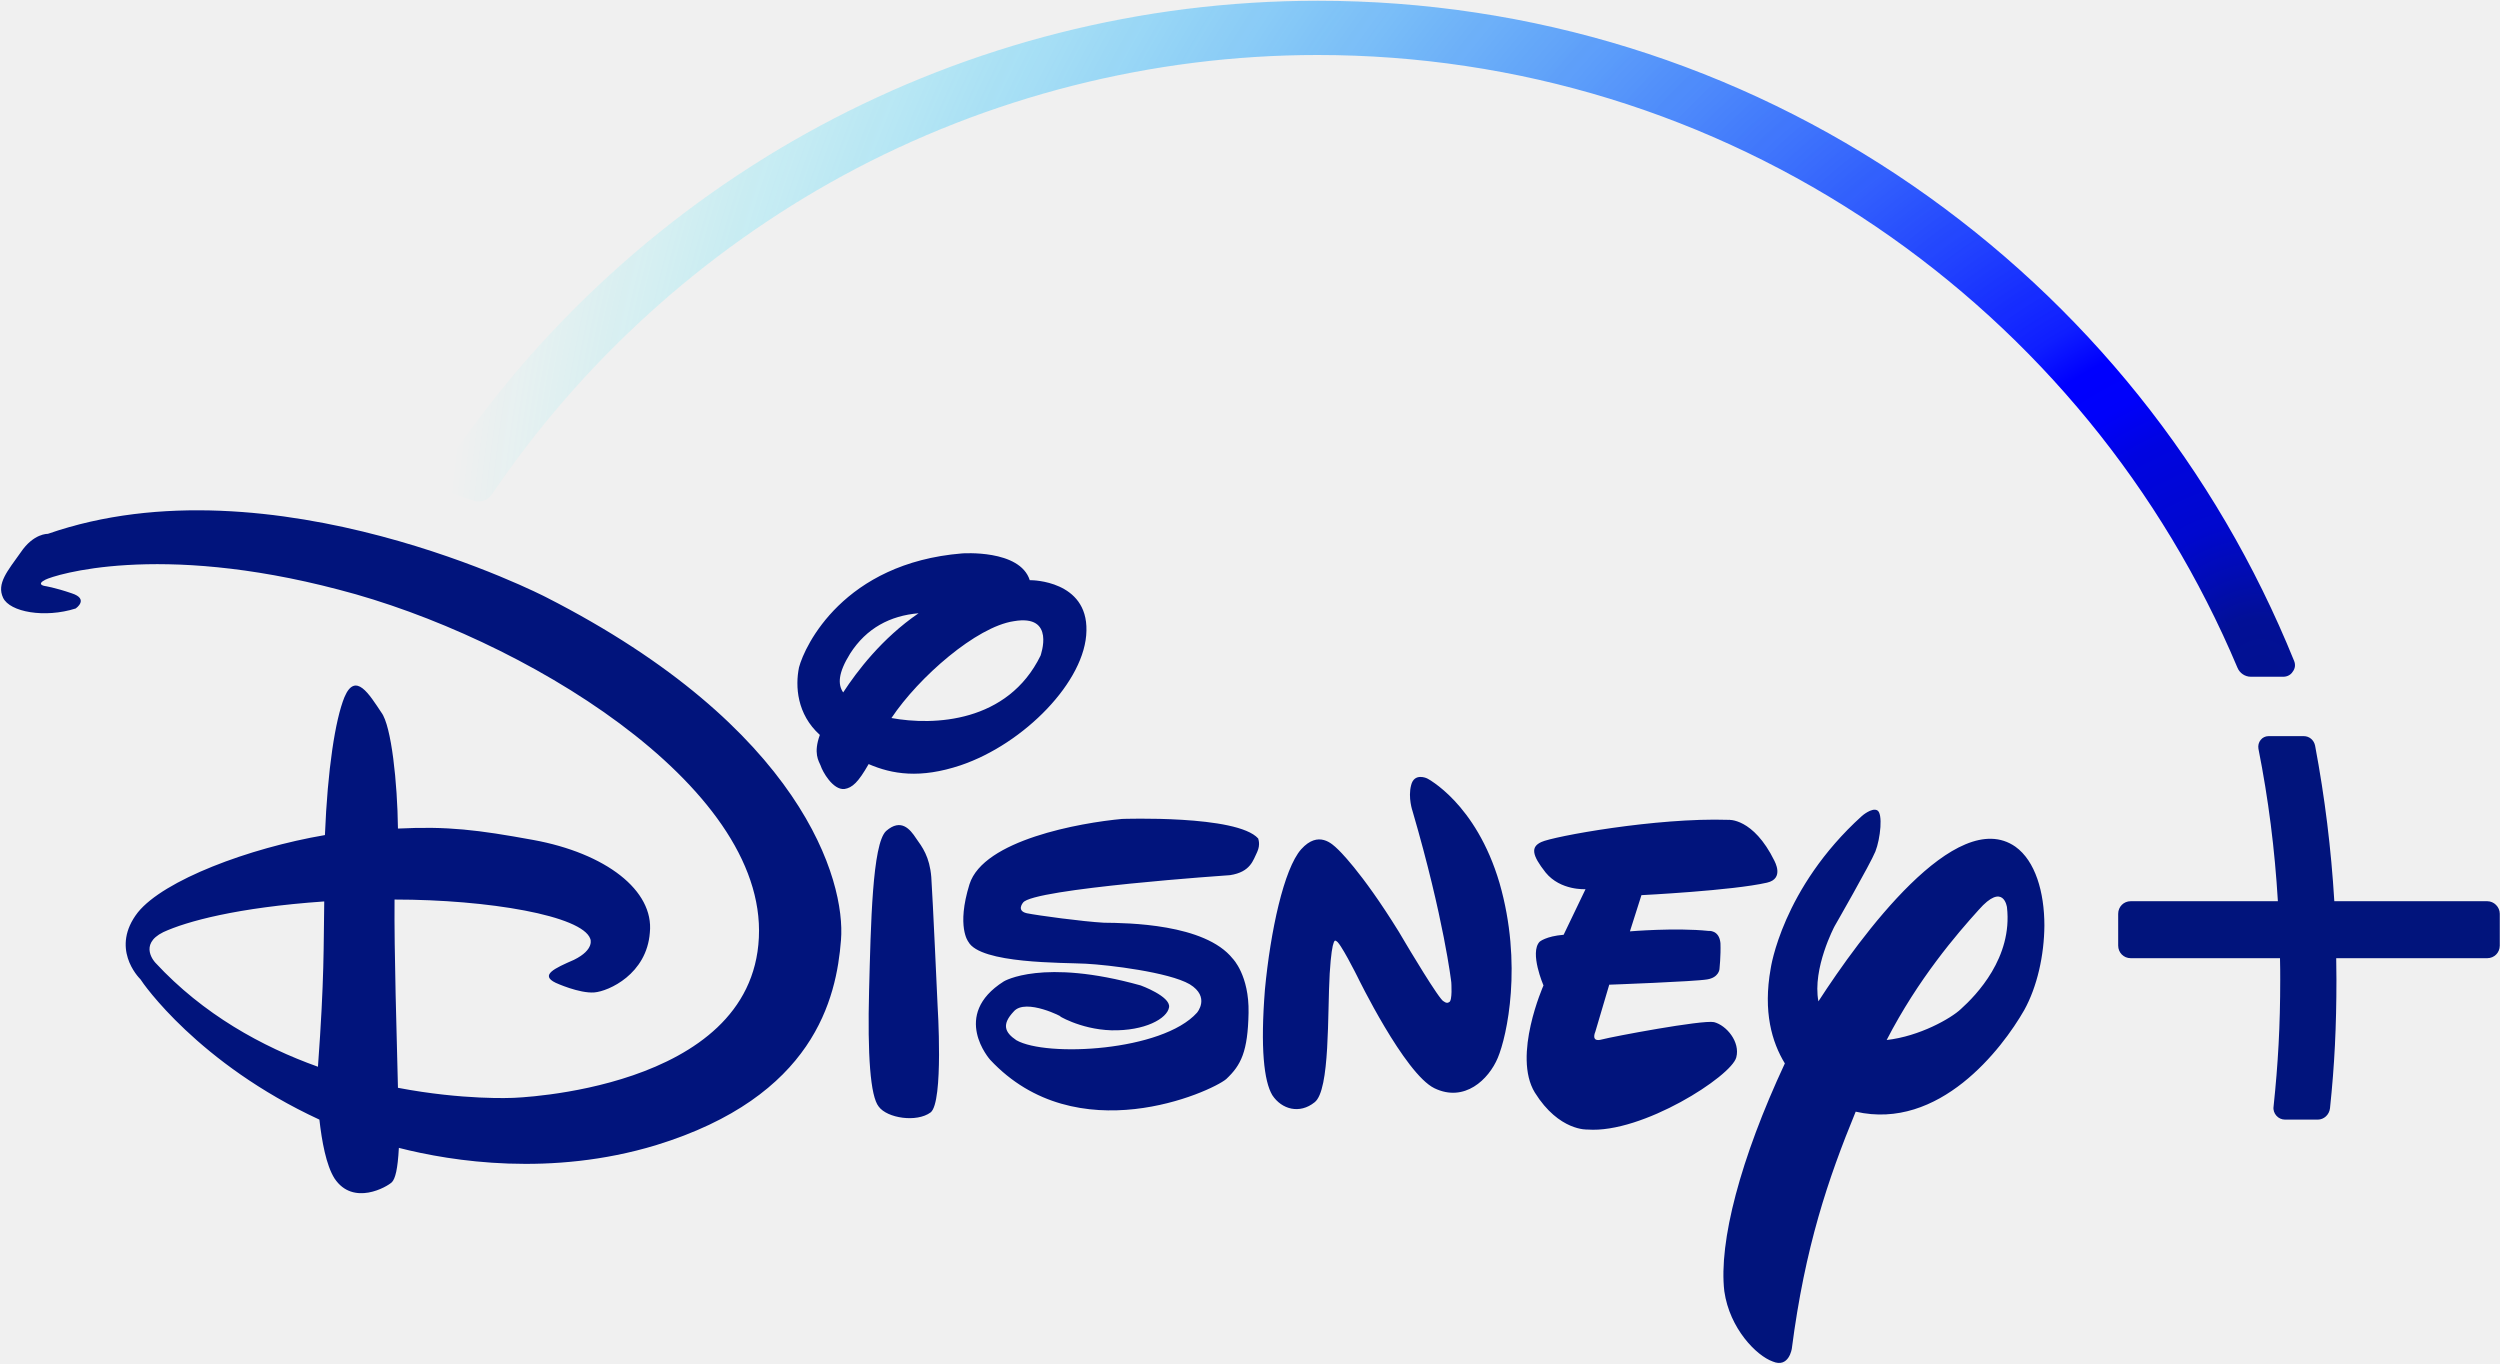
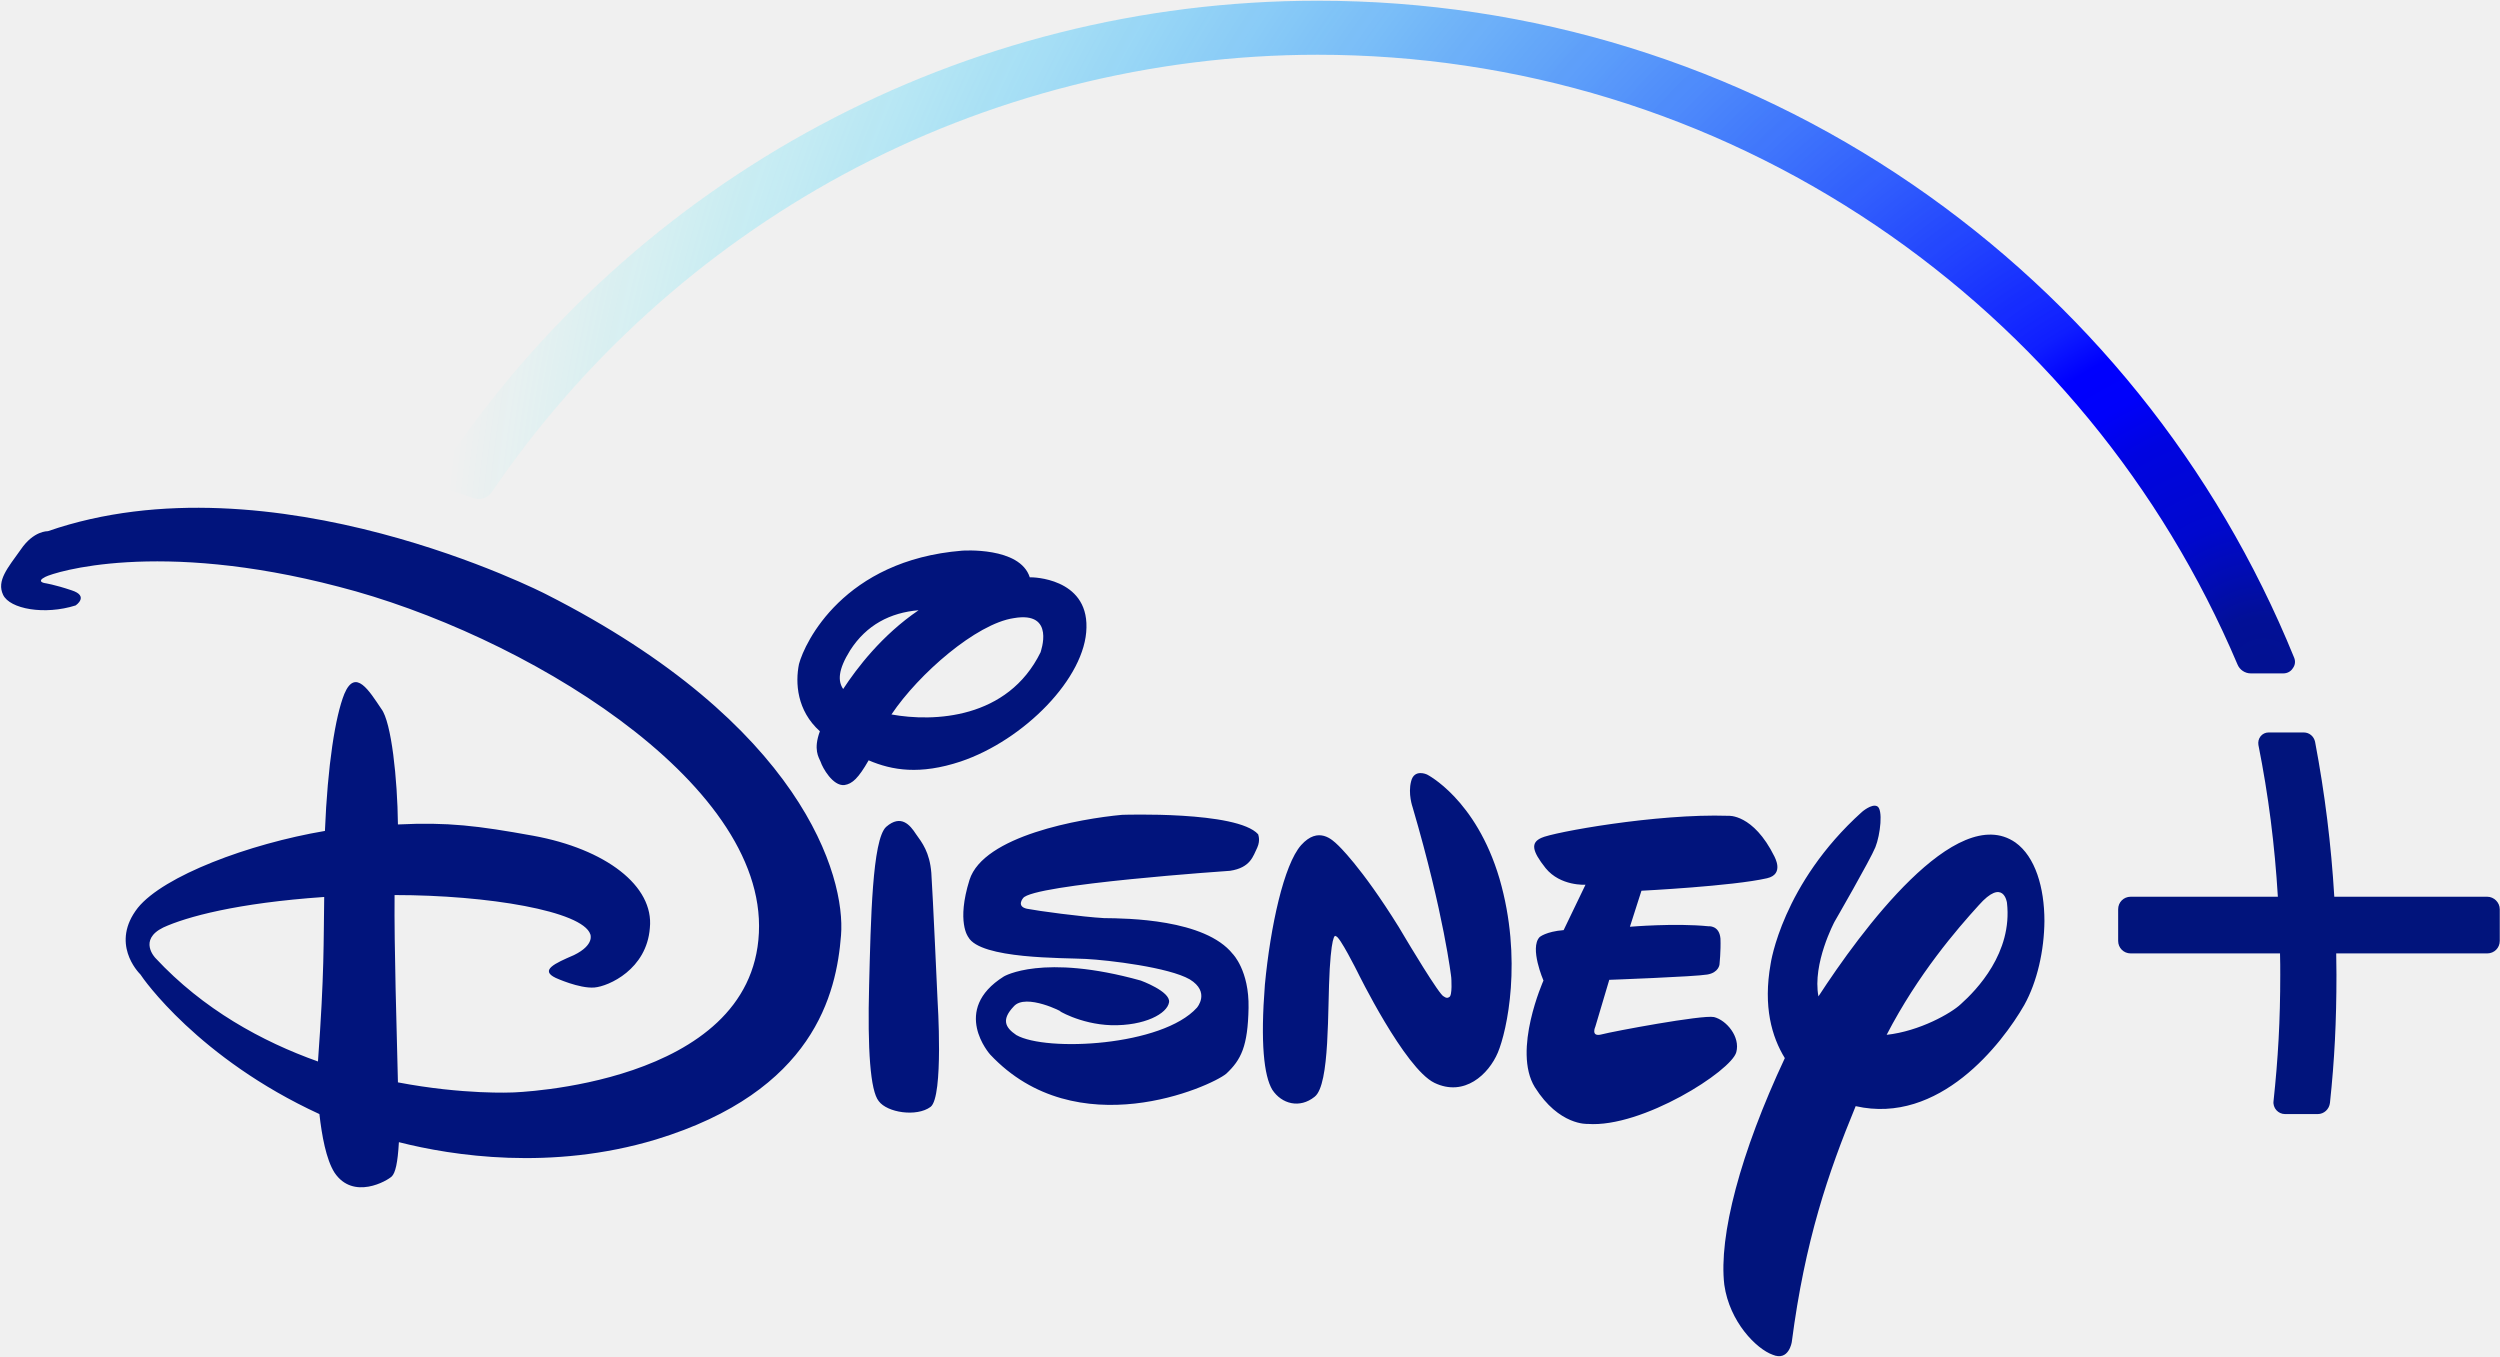
- <svg xmlns="http://www.w3.org/2000/svg" width="33" height="18" viewBox="0 0 33 18" fill="none">
-   <g clip-path="url(#clip0_1_58)">
-     <path d="M23.325 11.651C22.869 11.756 21.667 11.816 21.667 11.816L21.515 12.294C21.515 12.294 22.114 12.243 22.552 12.288C22.552 12.288 22.694 12.272 22.71 12.45C22.716 12.616 22.697 12.794 22.697 12.794C22.697 12.794 22.688 12.903 22.536 12.928C22.371 12.957 21.242 12.998 21.242 12.998L21.058 13.62C21.058 13.62 20.992 13.763 21.144 13.721C21.287 13.683 22.469 13.46 22.625 13.492C22.789 13.534 22.973 13.753 22.919 13.957C22.856 14.206 21.677 14.964 20.957 14.91C20.957 14.91 20.58 14.935 20.26 14.422C19.962 13.935 20.374 13.008 20.374 13.008C20.374 13.008 20.187 12.575 20.323 12.431C20.323 12.431 20.405 12.358 20.64 12.339L20.929 11.737C20.929 11.737 20.599 11.759 20.402 11.517C20.218 11.284 20.206 11.179 20.345 11.115C20.494 11.042 21.867 10.79 22.812 10.822C22.812 10.822 23.141 10.79 23.423 11.364C23.42 11.364 23.56 11.597 23.325 11.651ZM19.771 13.963C19.651 14.25 19.331 14.556 18.935 14.365C18.541 14.174 17.917 12.89 17.917 12.89C17.917 12.89 17.679 12.412 17.635 12.422C17.635 12.422 17.584 12.329 17.552 12.852C17.521 13.374 17.559 14.39 17.353 14.55C17.156 14.709 16.919 14.645 16.795 14.457C16.684 14.273 16.636 13.833 16.697 13.062C16.77 12.291 16.947 11.469 17.175 11.211C17.404 10.956 17.587 11.141 17.657 11.208C17.657 11.208 17.961 11.485 18.465 12.3L18.554 12.45C18.554 12.45 19.011 13.221 19.058 13.218C19.058 13.218 19.096 13.253 19.128 13.228C19.175 13.215 19.157 12.966 19.157 12.966C19.157 12.966 19.061 12.129 18.646 10.708C18.646 10.708 18.583 10.529 18.627 10.364C18.668 10.195 18.836 10.274 18.836 10.274C18.836 10.274 19.483 10.599 19.794 11.657C20.101 12.724 19.892 13.677 19.771 13.963ZM16.595 11.246C16.541 11.354 16.509 11.51 16.237 11.552C16.237 11.552 13.628 11.73 13.504 11.915C13.504 11.915 13.412 12.023 13.555 12.055C13.698 12.084 14.287 12.164 14.573 12.18C14.877 12.183 15.904 12.192 16.272 12.654C16.272 12.654 16.491 12.874 16.481 13.371C16.471 13.881 16.383 14.059 16.186 14.244C15.98 14.416 14.211 15.212 13.07 13.989C13.07 13.989 12.544 13.4 13.251 12.954C13.251 12.954 13.761 12.645 15.058 13.008C15.058 13.008 15.451 13.151 15.432 13.294C15.409 13.447 15.108 13.61 14.671 13.6C14.246 13.588 13.935 13.384 13.996 13.416C14.053 13.438 13.539 13.167 13.381 13.352C13.222 13.521 13.26 13.626 13.416 13.731C13.812 13.957 15.343 13.877 15.8 13.368C15.8 13.368 15.98 13.161 15.704 12.992C15.429 12.833 14.639 12.737 14.332 12.721C14.037 12.705 12.94 12.724 12.782 12.431C12.782 12.431 12.623 12.234 12.797 11.673C12.981 11.087 14.259 10.861 14.81 10.81C14.81 10.81 16.329 10.755 16.608 11.068C16.605 11.068 16.643 11.141 16.595 11.246ZM12.284 14.684C12.1 14.82 11.71 14.76 11.599 14.607C11.488 14.47 11.45 13.925 11.472 13.072C11.495 12.208 11.514 11.138 11.697 10.969C11.894 10.797 12.014 10.947 12.091 11.064C12.173 11.179 12.271 11.307 12.293 11.577C12.312 11.848 12.376 13.269 12.376 13.269C12.376 13.269 12.458 14.55 12.284 14.684ZM12.68 10.102C12.144 10.281 11.777 10.22 11.466 10.086C11.33 10.325 11.251 10.399 11.146 10.415C10.994 10.43 10.857 10.185 10.832 10.105C10.807 10.045 10.734 9.943 10.822 9.701C10.518 9.427 10.496 9.057 10.547 8.809C10.623 8.522 11.136 7.433 12.699 7.305C12.699 7.305 13.463 7.248 13.593 7.659H13.615C13.615 7.659 14.357 7.662 14.341 8.325C14.332 8.99 13.517 9.819 12.68 10.102ZM11.222 8.627C11.063 8.882 11.057 9.035 11.13 9.14C11.311 8.863 11.64 8.427 12.125 8.095C11.751 8.127 11.438 8.29 11.222 8.627ZM13.381 8.2C12.889 8.274 12.129 8.936 11.767 9.478C12.322 9.58 13.302 9.542 13.736 8.653C13.733 8.653 13.942 8.102 13.381 8.2ZM26.72 13.333C26.425 13.849 25.598 14.926 24.495 14.674C24.13 15.563 23.826 16.458 23.652 17.802C23.652 17.802 23.614 18.064 23.398 17.971C23.186 17.895 22.831 17.538 22.761 17.044C22.685 16.394 22.973 15.295 23.56 14.037C23.389 13.757 23.271 13.355 23.373 12.785C23.373 12.785 23.522 11.727 24.577 10.771C24.577 10.771 24.704 10.66 24.777 10.695C24.859 10.73 24.821 11.074 24.755 11.24C24.688 11.405 24.216 12.227 24.216 12.227C24.216 12.227 23.921 12.782 24.003 13.218C24.558 12.361 25.82 10.631 26.603 11.176C26.866 11.364 26.986 11.775 26.986 12.218C26.983 12.61 26.891 13.024 26.72 13.333ZM26.492 11.976C26.492 11.976 26.448 11.635 26.118 12.011C25.833 12.326 25.319 12.922 24.904 13.728C25.338 13.68 25.756 13.441 25.883 13.32C26.089 13.135 26.568 12.638 26.492 11.976ZM11.101 12.409C11.041 13.18 10.746 14.476 8.657 15.117C7.278 15.534 5.976 15.334 5.265 15.152C5.25 15.435 5.218 15.556 5.174 15.604C5.113 15.665 4.663 15.926 4.416 15.556C4.305 15.381 4.248 15.063 4.216 14.779C2.618 14.04 1.883 12.976 1.855 12.928C1.82 12.893 1.455 12.511 1.82 12.043C2.162 11.619 3.281 11.195 4.289 11.023C4.324 10.156 4.425 9.503 4.546 9.204C4.692 8.857 4.876 9.169 5.034 9.405C5.167 9.58 5.246 10.335 5.253 10.937C5.912 10.905 6.302 10.953 7.037 11.087C7.995 11.262 8.635 11.753 8.578 12.31C8.537 12.858 8.036 13.084 7.846 13.1C7.646 13.116 7.335 12.973 7.335 12.973C7.123 12.871 7.32 12.782 7.576 12.67C7.855 12.533 7.792 12.393 7.792 12.393C7.687 12.087 6.445 11.874 5.208 11.874C5.202 12.559 5.237 13.696 5.253 14.359C6.118 14.524 6.765 14.492 6.765 14.492C6.765 14.492 9.922 14.403 10.017 12.377C10.116 10.348 6.869 8.401 4.47 7.783C2.073 7.152 0.716 7.592 0.599 7.652C0.472 7.716 0.59 7.735 0.59 7.735C0.59 7.735 0.72 7.754 0.945 7.831C1.182 7.907 0.999 8.032 0.999 8.032C0.59 8.162 0.13 8.079 0.041 7.891C-0.048 7.703 0.101 7.535 0.273 7.292C0.444 7.038 0.631 7.047 0.631 7.047C3.595 6.015 7.206 7.882 7.206 7.882C10.588 9.605 11.165 11.625 11.101 12.409ZM2.156 12.304C1.82 12.469 2.051 12.708 2.051 12.708C2.682 13.39 3.459 13.817 4.197 14.081C4.283 12.906 4.27 12.492 4.28 11.899C3.126 11.979 2.46 12.164 2.156 12.304Z" fill="#01147C" />
-     <path d="M32.997 12.062V12.482C32.997 12.575 32.924 12.648 32.832 12.648H30.838C30.838 12.753 30.841 12.845 30.841 12.931C30.841 13.553 30.816 14.059 30.756 14.629C30.746 14.715 30.676 14.779 30.594 14.779H30.163C30.119 14.779 30.077 14.76 30.049 14.728C30.02 14.696 30.004 14.652 30.011 14.607C30.071 14.04 30.099 13.54 30.099 12.931C30.099 12.842 30.099 12.75 30.096 12.648H28.125C28.033 12.648 27.96 12.575 27.96 12.482V12.062C27.96 11.969 28.033 11.896 28.125 11.896H30.068C30.027 11.211 29.944 10.552 29.811 9.882C29.805 9.841 29.814 9.8 29.84 9.768C29.865 9.736 29.903 9.717 29.944 9.717H30.41C30.483 9.717 30.543 9.768 30.559 9.841C30.689 10.532 30.771 11.205 30.813 11.896H32.832C32.921 11.896 32.997 11.972 32.997 12.062Z" fill="#01147C" />
-     <path d="M30.283 8.726C29.253 6.181 27.513 4.011 25.249 2.45C22.932 0.854 20.215 0.01 17.394 0.01C12.728 0.01 8.397 2.338 5.814 6.241C5.785 6.282 5.779 6.337 5.795 6.384C5.811 6.435 5.849 6.47 5.896 6.486L6.258 6.611C6.28 6.617 6.302 6.62 6.321 6.62C6.388 6.62 6.451 6.585 6.489 6.531C7.675 4.779 9.279 3.323 11.13 2.316C13.042 1.277 15.207 0.726 17.391 0.726C20.032 0.726 22.577 1.51 24.758 2.988C26.885 4.431 28.537 6.448 29.535 8.815C29.564 8.885 29.634 8.933 29.71 8.933H30.141C30.191 8.933 30.239 8.908 30.264 8.866C30.296 8.825 30.302 8.774 30.283 8.726ZM6.321 6.512H6.327C6.327 6.512 6.324 6.512 6.321 6.512ZM29.621 8.876C29.63 8.882 29.64 8.888 29.649 8.892C29.64 8.885 29.63 8.882 29.621 8.876Z" fill="url(#paint0_radial_1_58)" />
+ <svg xmlns="http://www.w3.org/2000/svg" width="1041px" height="565px" viewBox="0 0 1041 565" version="1.1">
+   <g id="Layer_1">
+     <g id="group">
+       <g id="group-1">
+         <g id="group-2">
+           <path id="Path" d="M735.8 365.7 C721.4 369 683.5 370.9 683.5 370.9 L678.7 385.9 C678.7 385.9 697.6 384.3 711.4 385.7 711.4 385.7 715.9 385.2 716.4 390.8 716.6 396 716 401.6 716 401.6 716 401.6 715.7 405 710.9 405.8 705.7 406.7 670.1 408 670.1 408 L664.3 427.5 C664.3 427.5 662.2 432 667 430.7 671.5 429.5 708.8 422.5 713.7 423.5 718.9 424.8 724.7 431.7 723 438.1 721 445.9 683.8 469.7 661.1 468 661.1 468 649.2 468.8 639.1 452.7 629.7 437.4 642.7 408.3 642.7 408.3 642.7 408.3 636.8 394.7 641.1 390.2 641.1 390.2 643.7 387.9 651.1 387.3 L660.2 368.4 C660.2 368.4 649.8 369.1 643.6 361.5 637.8 354.2 637.4 350.9 641.8 348.9 646.5 346.6 689.8 338.7 719.6 339.7 719.6 339.7 730 338.7 738.9 356.7 738.8 356.7 743.2 364 735.8 365.7 Z M623.7 438.3 C619.9 447.3 609.8 456.9 597.3 450.9 584.9 444.9 565.2 404.6 565.2 404.6 565.2 404.6 557.7 389.6 556.3 389.9 556.3 389.9 554.7 387 553.7 403.4 552.7 419.8 553.9 451.7 547.4 456.7 541.2 461.7 533.7 459.7 529.8 453.8 526.3 448 524.8 434.2 526.7 410 529 385.8 534.6 360 541.8 351.9 549 343.9 554.8 349.7 557 351.8 557 351.8 566.6 360.5 582.5 386.1 L585.3 390.8 C585.3 390.8 599.7 415 601.2 414.9 601.2 414.9 602.4 416 603.4 415.2 604.9 414.8 604.3 407 604.3 407 604.3 407 601.3 380.7 588.2 336.1 588.2 336.1 586.2 330.5 587.6 325.3 588.9 320 594.2 322.5 594.2 322.5 594.2 322.5 614.6 332.7 624.4 365.9 634.1 399.4 627.5 429.3 623.7 438.3 Z M523.5 353 C521.8 356.4 520.8 361.3 512.2 362.6 512.2 362.6 429.9 368.2 426 374 426 374 423.1 377.4 427.6 378.4 432.1 379.3 450.7 381.8 459.7 382.3 469.3 382.4 501.7 382.7 513.3 397.2 513.3 397.2 520.2 404.1 519.9 419.7 519.6 435.7 516.8 441.3 510.6 447.1 504.1 452.5 448.3 477.5 412.3 439.1 412.3 439.1 395.7 420.6 418 406.6 418 406.6 434.1 396.9 475 408.3 475 408.3 487.4 412.8 486.8 417.3 486.1 422.1 476.6 427.2 462.8 426.9 449.4 426.5 439.6 420.1 441.5 421.1 443.3 421.8 427.1 413.3 422.1 419.1 417.1 424.4 418.3 427.7 423.2 431 435.7 438.1 484 435.6 498.4 419.6 498.4 419.6 504.1 413.1 495.4 407.8 486.7 402.8 461.8 399.8 452.1 399.3 442.8 398.8 408.2 399.4 403.2 390.2 403.2 390.2 398.2 384 403.7 366.4 409.5 348 449.8 340.9 467.2 339.3 467.2 339.3 515.1 337.6 523.9 347.4 523.8 347.4 525 349.7 523.5 353 Z M387.5 460.9 C381.7 465.2 369.4 463.3 365.9 458.5 362.4 454.2 361.2 437.1 361.9 410.3 362.6 383.2 363.2 349.6 369 344.3 375.2 338.9 379 343.6 381.4 347.3 384 350.9 387.1 354.9 387.8 363.4 388.4 371.9 390.4 416.5 390.4 416.5 390.4 416.5 393 456.7 387.5 460.9 Z M400 317.1 C383.1 322.7 371.5 320.8 361.7 316.6 357.4 324.1 354.9 326.4 351.6 326.9 346.8 327.4 342.5 319.7 341.7 317.2 340.9 315.3 338.6 312.1 341.4 304.5 331.8 295.9 331.1 284.3 332.7 276.5 335.1 267.5 351.3 233.3 400.6 229.3 400.6 229.3 424.7 227.5 428.8 240.4 L429.5 240.4 C429.5 240.4 452.9 240.5 452.4 261.3 452.1 282.2 426.4 308.2 400 317.1 Z M354 270.8 C349 278.8 348.8 283.6 351.1 286.9 356.8 278.2 367.2 264.5 382.5 254.1 370.7 255.1 360.8 260.2 354 270.8 Z M422.1 257.4 C406.6 259.7 382.6 280.5 371.2 297.5 388.7 300.7 419.6 299.5 433.3 271.6 433.2 271.6 439.8 254.3 422.1 257.4 Z M842.9 418.5 C833.6 434.7 807.5 468.5 772.7 460.6 761.2 488.5 751.6 516.6 746.1 558.8 746.1 558.8 744.9 567 738.1 564.1 731.4 561.7 720.2 550.5 718 535 715.6 514.6 724.7 480.1 743.2 440.6 737.8 431.8 734.1 419.2 737.3 401.3 737.3 401.3 742 368.1 775.3 338.1 775.3 338.1 779.3 334.6 781.6 335.7 784.2 336.8 783 347.6 780.9 352.8 778.8 358 763.9 383.8 763.9 383.8 763.9 383.8 754.6 401.2 757.2 414.9 774.7 388 814.5 333.7 839.2 350.8 847.5 356.7 851.3 369.6 851.3 383.5 851.2 395.8 848.3 408.8 842.9 418.5 Z M835.7 375.9 C835.7 375.9 834.3 365.2 823.9 377 814.9 386.9 798.7 405.6 785.6 430.9 799.3 429.4 812.5 421.9 816.5 418.1 823 412.3 838.1 396.7 835.7 375.9 Z M350.2 389.5 C348.3 413.7 339 454.4 273.1 474.5 229.6 487.6 188.5 481.3 166.1 475.6 165.6 484.5 164.6 488.3 163.2 489.8 161.3 491.7 147.1 499.9 139.3 488.3 135.8 482.8 134 472.8 133 463.9 82.6 440.7 59.4 407.3 58.5 405.8 57.4 404.7 45.9 392.7 57.4 378 68.2 364.7 103.5 351.4 135.3 346 136.4 318.8 139.6 298.3 143.4 288.9 148 278 153.8 287.8 158.8 295.2 163 300.7 165.5 324.4 165.7 343.3 186.5 342.3 198.8 343.8 222 348 252.2 353.5 272.4 368.9 270.6 386.4 269.3 403.6 253.5 410.7 247.5 411.2 241.2 411.7 231.4 407.2 231.4 407.2 224.7 404 230.9 401.2 239 397.7 247.8 393.4 245.8 389 245.8 389 242.5 379.4 203.3 372.7 164.3 372.7 164.1 394.2 165.2 429.9 165.7 450.7 193 455.9 213.4 454.9 213.4 454.9 213.4 454.9 313 452.1 316 388.5 319.1 324.8 216.7 263.7 141 244.3 65.4 224.5 22.6 238.3 18.9 240.2 14.9 242.2 18.6 242.8 18.6 242.8 18.6 242.8 22.7 243.4 29.8 245.8 37.3 248.2 31.5 252.1 31.5 252.1 18.6 256.2 4.1 253.6 1.3 247.7 -1.5 241.8 3.2 236.5 8.6 228.9 14 220.9 19.9 221.2 19.9 221.2 113.4 188.8 227.3 247.4 227.3 247.4 334 301.5 352.2 364.9 350.2 389.5 Z M68 386.2 C57.4 391.4 64.7 398.9 64.7 398.9 84.6 420.3 109.1 433.7 132.4 442 135.1 405.1 134.7 392.1 135 373.5 98.6 376 77.6 381.8 68 386.2 Z" fill="#01147c" fill-opacity="1" stroke="none" />
+         </g>
+       </g>
+       <g id="group-3">
+         <g id="group-4">
+           <g id="group-5">
+             <path id="Path-1" d="M1040.9 378.6 L1040.9 391.8 C1040.9 394.7 1038.6 397 1035.7 397 L972.8 397 C972.8 400.3 972.9 403.2 972.9 405.9 972.9 425.4 972.1 441.3 970.2 459.2 969.9 461.9 967.7 463.9 965.1 463.9 L951.5 463.9 C950.1 463.9 948.8 463.3 947.9 462.3 947 461.3 946.5 459.9 946.7 458.5 948.6 440.7 949.5 425 949.5 405.9 949.5 403.1 949.5 400.2 949.4 397 L887.2 397 C884.3 397 882 394.7 882 391.8 L882 378.6 C882 375.7 884.3 373.4 887.2 373.4 L948.5 373.4 C947.2 351.9 944.6 331.2 940.4 310.2 940.2 308.9 940.5 307.6 941.3 306.6 942.1 305.6 943.3 305 944.6 305 L959.3 305 C961.6 305 963.5 306.6 964 308.9 968.1 330.6 970.7 351.7 972 373.4 L1035.7 373.4 C1038.5 373.4 1040.9 375.8 1040.9 378.6 Z" fill="#01147c" fill-opacity="1" stroke="none" />
+           </g>
+         </g>
+       </g>
+       <g id="group-6">
+         <g id="group-7">
+           <path id="Path-2" d="M200.2 204.3 L200.1 204.3 M199.4 204.4 C199.1 204.4 198.8 204.3 198.5 204.3 198.8 204.4 199.1 204.4 199.4 204.4 L199.7 204.4 C199.6 204.4 199.5 204.4 199.4 204.4 Z M199.4 204.4 C199.1 204.4 198.8 204.3 198.5 204.3 198.8 204.4 199.1 204.4 199.4 204.4 L199.7 204.4 C199.6 204.4 199.5 204.4 199.4 204.4 Z" fill="none" stroke="none" />
+           <defs>
+             <radialGradient id="radial-gradient" gradientUnits="userSpaceOnUse" cx="942.524" cy="279.896" r="760.124" fx="942.524" fy="279.896">
+               <stop offset="0.007" stop-color="#021192" stop-opacity="1" />
+               <stop offset="0.03" stop-color="#021096" stop-opacity="1" />
+               <stop offset="0.057" stop-color="#010cb4" stop-opacity="1" />
+               <stop offset="0.084" stop-color="#0008ce" stop-opacity="1" />
+               <stop offset="0.111" stop-color="#0006d7" stop-opacity="1" />
+               <stop offset="0.138" stop-color="#0004e1" stop-opacity="1" />
+               <stop offset="0.165" stop-color="#0001fa" stop-opacity="1" />
+               <stop offset="0.191" stop-color="#0000fe" stop-opacity="1" />
+               <stop offset="0.216" stop-color="#0f1eff" stop-opacity="1" />
+               <stop offset="1" stop-color="#00ffff" stop-opacity="0" />
+             </radialGradient>
+           </defs>
+           <path id="Path-3" d="M955.3 273.9 C922.8 194 867.9 125.9 796.5 76.9 723.4 26.8 637.7 0.3 548.7 0.3 401.5 0.3 264.9 73.4 183.4 195.9 182.5 197.2 182.3 198.9 182.8 200.4 183.3 202 184.5 203.1 186 203.6 L197.4 207.5 C198.1 207.7 198.8 207.8 199.4 207.8 201.5 207.8 203.5 206.7 204.7 205 242.1 150 292.7 104.3 351.1 72.7 411.4 40.1 479.7 22.8 548.6 22.8 631.9 22.8 712.2 47.4 781 93.8 848.1 139.1 900.2 202.4 931.7 276.7 932.6 278.9 934.8 280.4 937.2 280.4 L950.8 280.4 C952.4 280.4 953.9 279.6 954.7 278.3 955.7 277 955.9 275.4 955.3 273.9 Z M199.4 204.4 C199.1 204.4 198.8 204.3 198.5 204.2 198.8 204.3 199.1 204.4 199.4 204.4 L199.6 204.4 C199.6 204.4 199.5 204.4 199.4 204.4 Z M934.4 278.6 C934.7 278.8 935 279 935.3 279.1 935 278.9 934.7 278.8 934.4 278.6 Z" fill-opacity="1" fill="url(#radial-gradient)" stroke="none" />
+         </g>
+       </g>
+     </g>
  </g>
-   <defs>
-     <radialGradient id="paint0_radial_1_58" cx="0" cy="0" r="1" gradientUnits="userSpaceOnUse" gradientTransform="translate(29.8783 8.917) scale(24.0962 24.2163)">
-       <stop offset="0.007" stop-color="#021192" />
-       <stop offset="0.03" stop-color="#021096" />
-       <stop offset="0.057" stop-color="#010CB4" />
-       <stop offset="0.084" stop-color="#0008CE" />
-       <stop offset="0.111" stop-color="#0006D7" />
-       <stop offset="0.138" stop-color="#0004E1" />
-       <stop offset="0.165" stop-color="#0001FA" />
-       <stop offset="0.191" stop-color="#0000FE" />
-       <stop offset="0.216" stop-color="#0F1EFF" />
-       <stop offset="1" stop-color="#00FFFF" stop-opacity="0" />
-     </radialGradient>
-     <clipPath id="clip0_1_58">
-       <rect width="33" height="18" fill="white" />
-     </clipPath>
-   </defs>
</svg>
